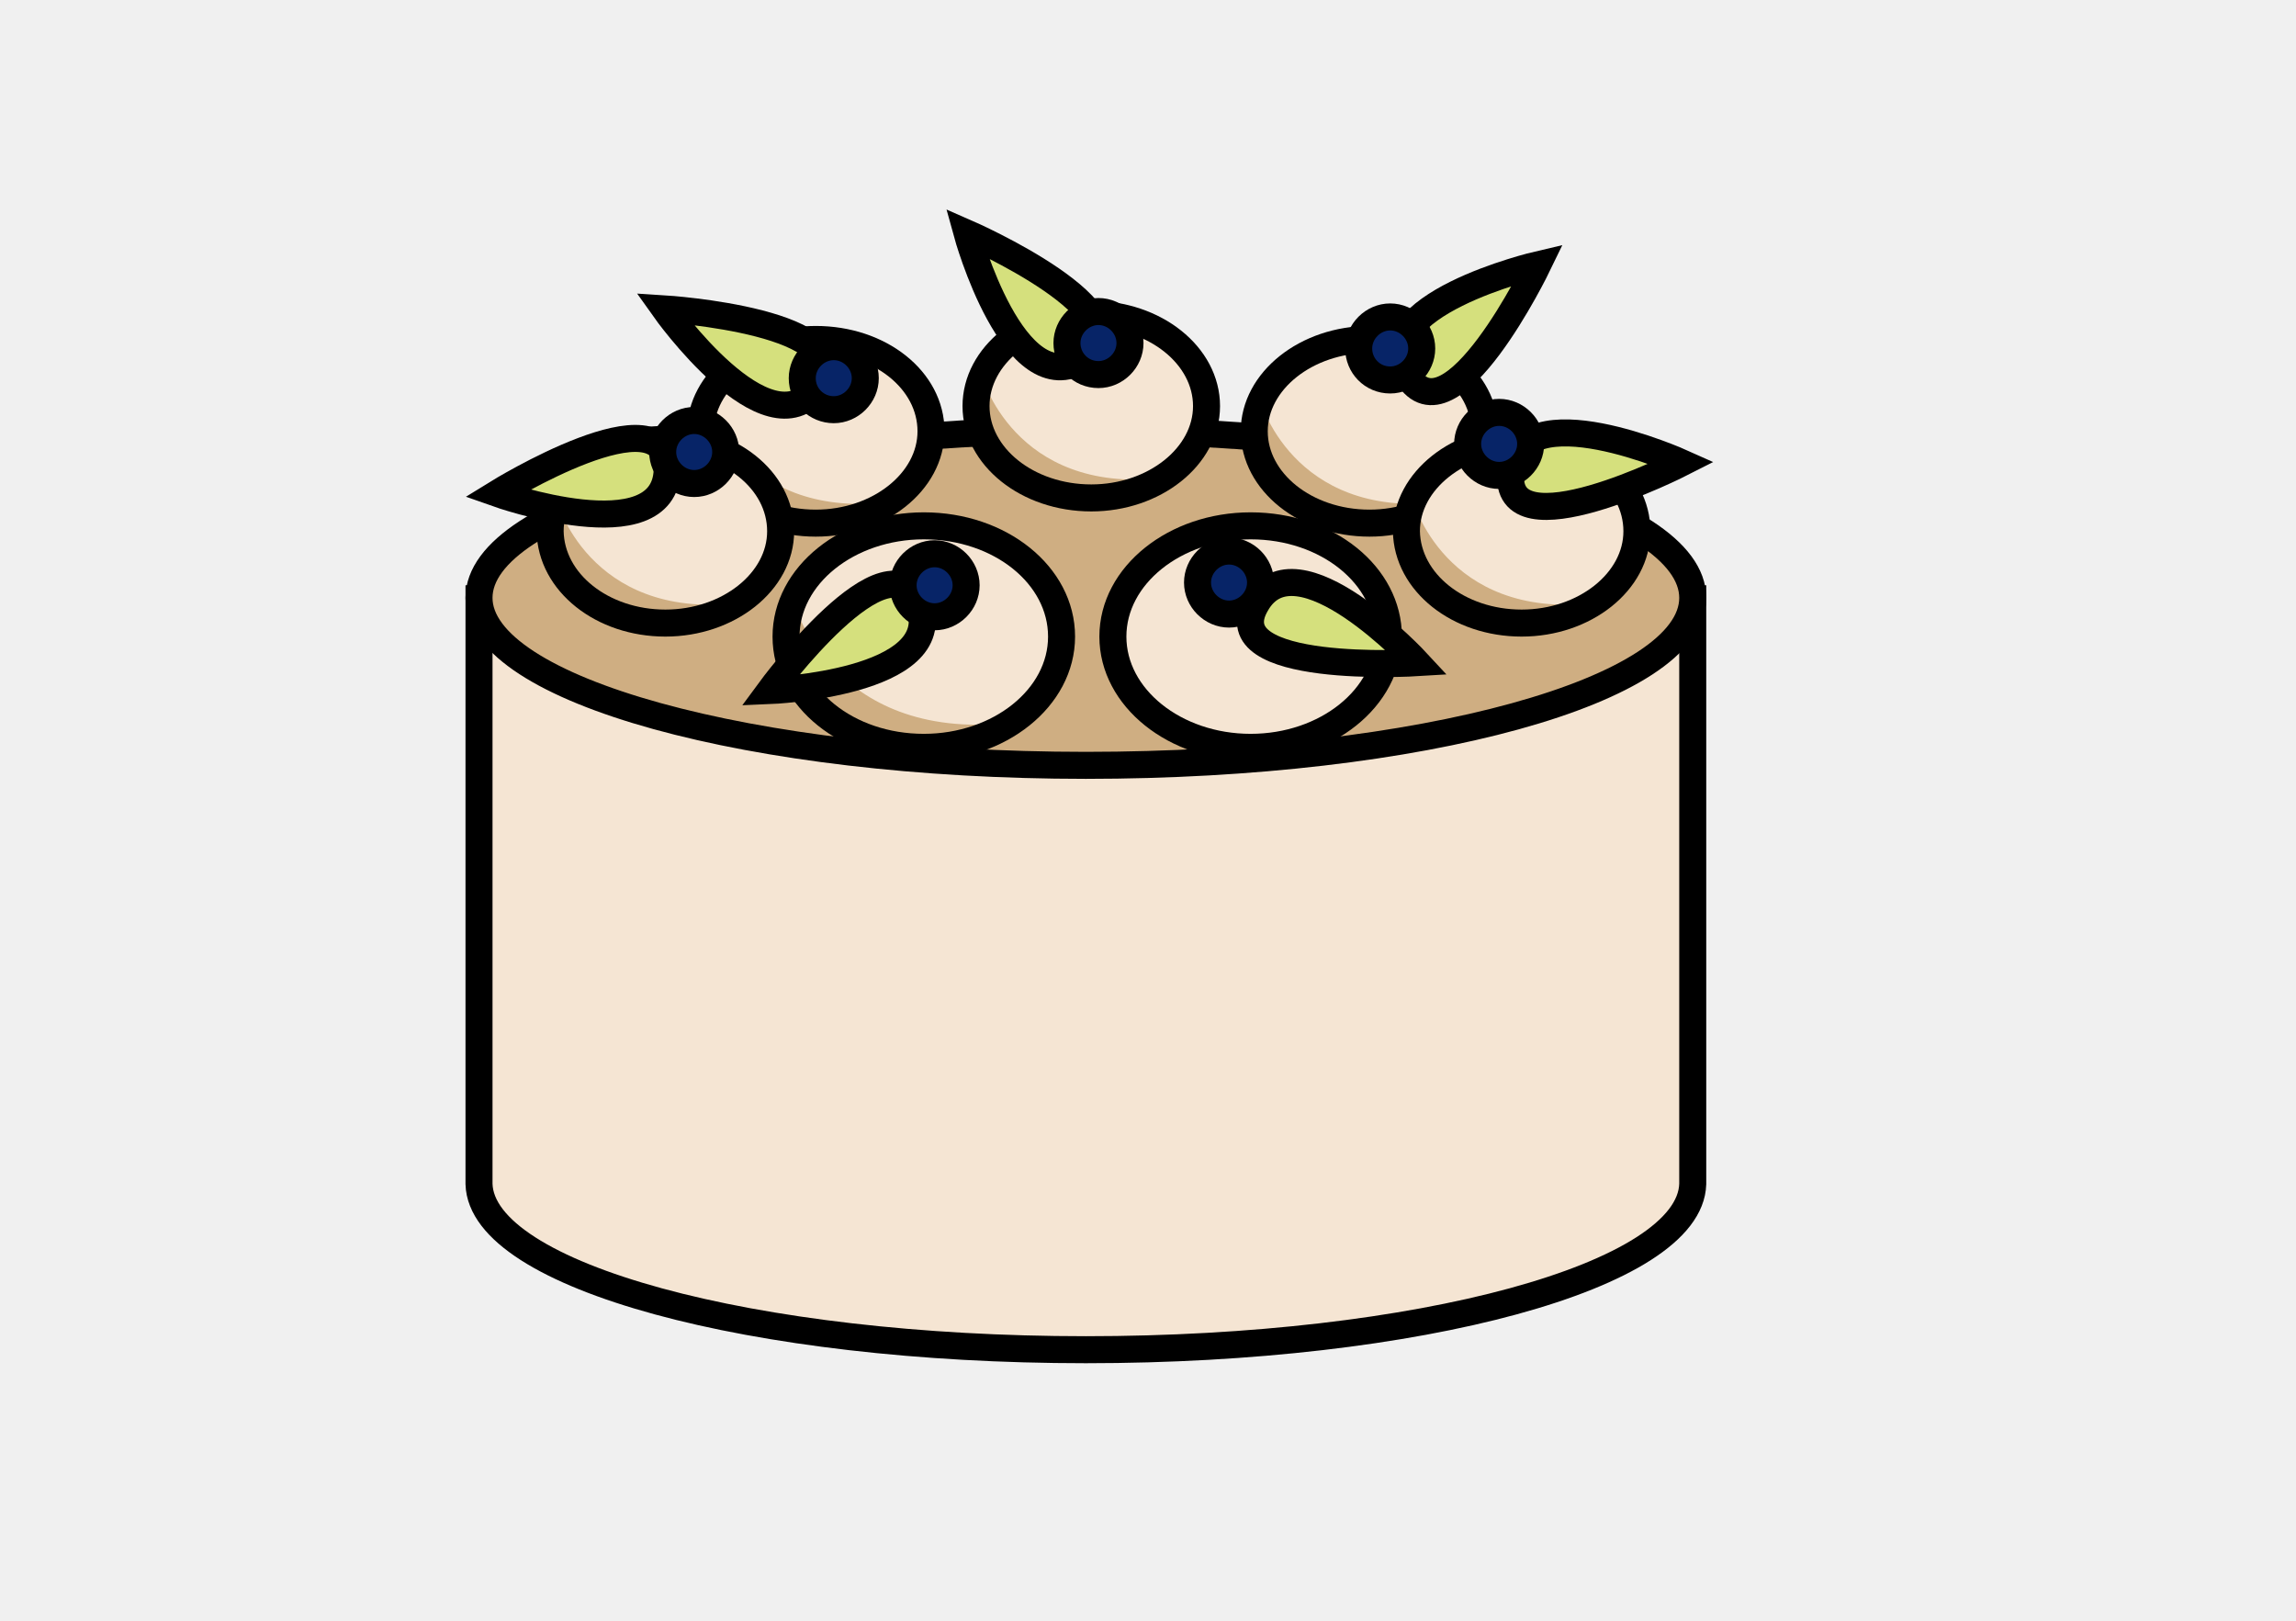
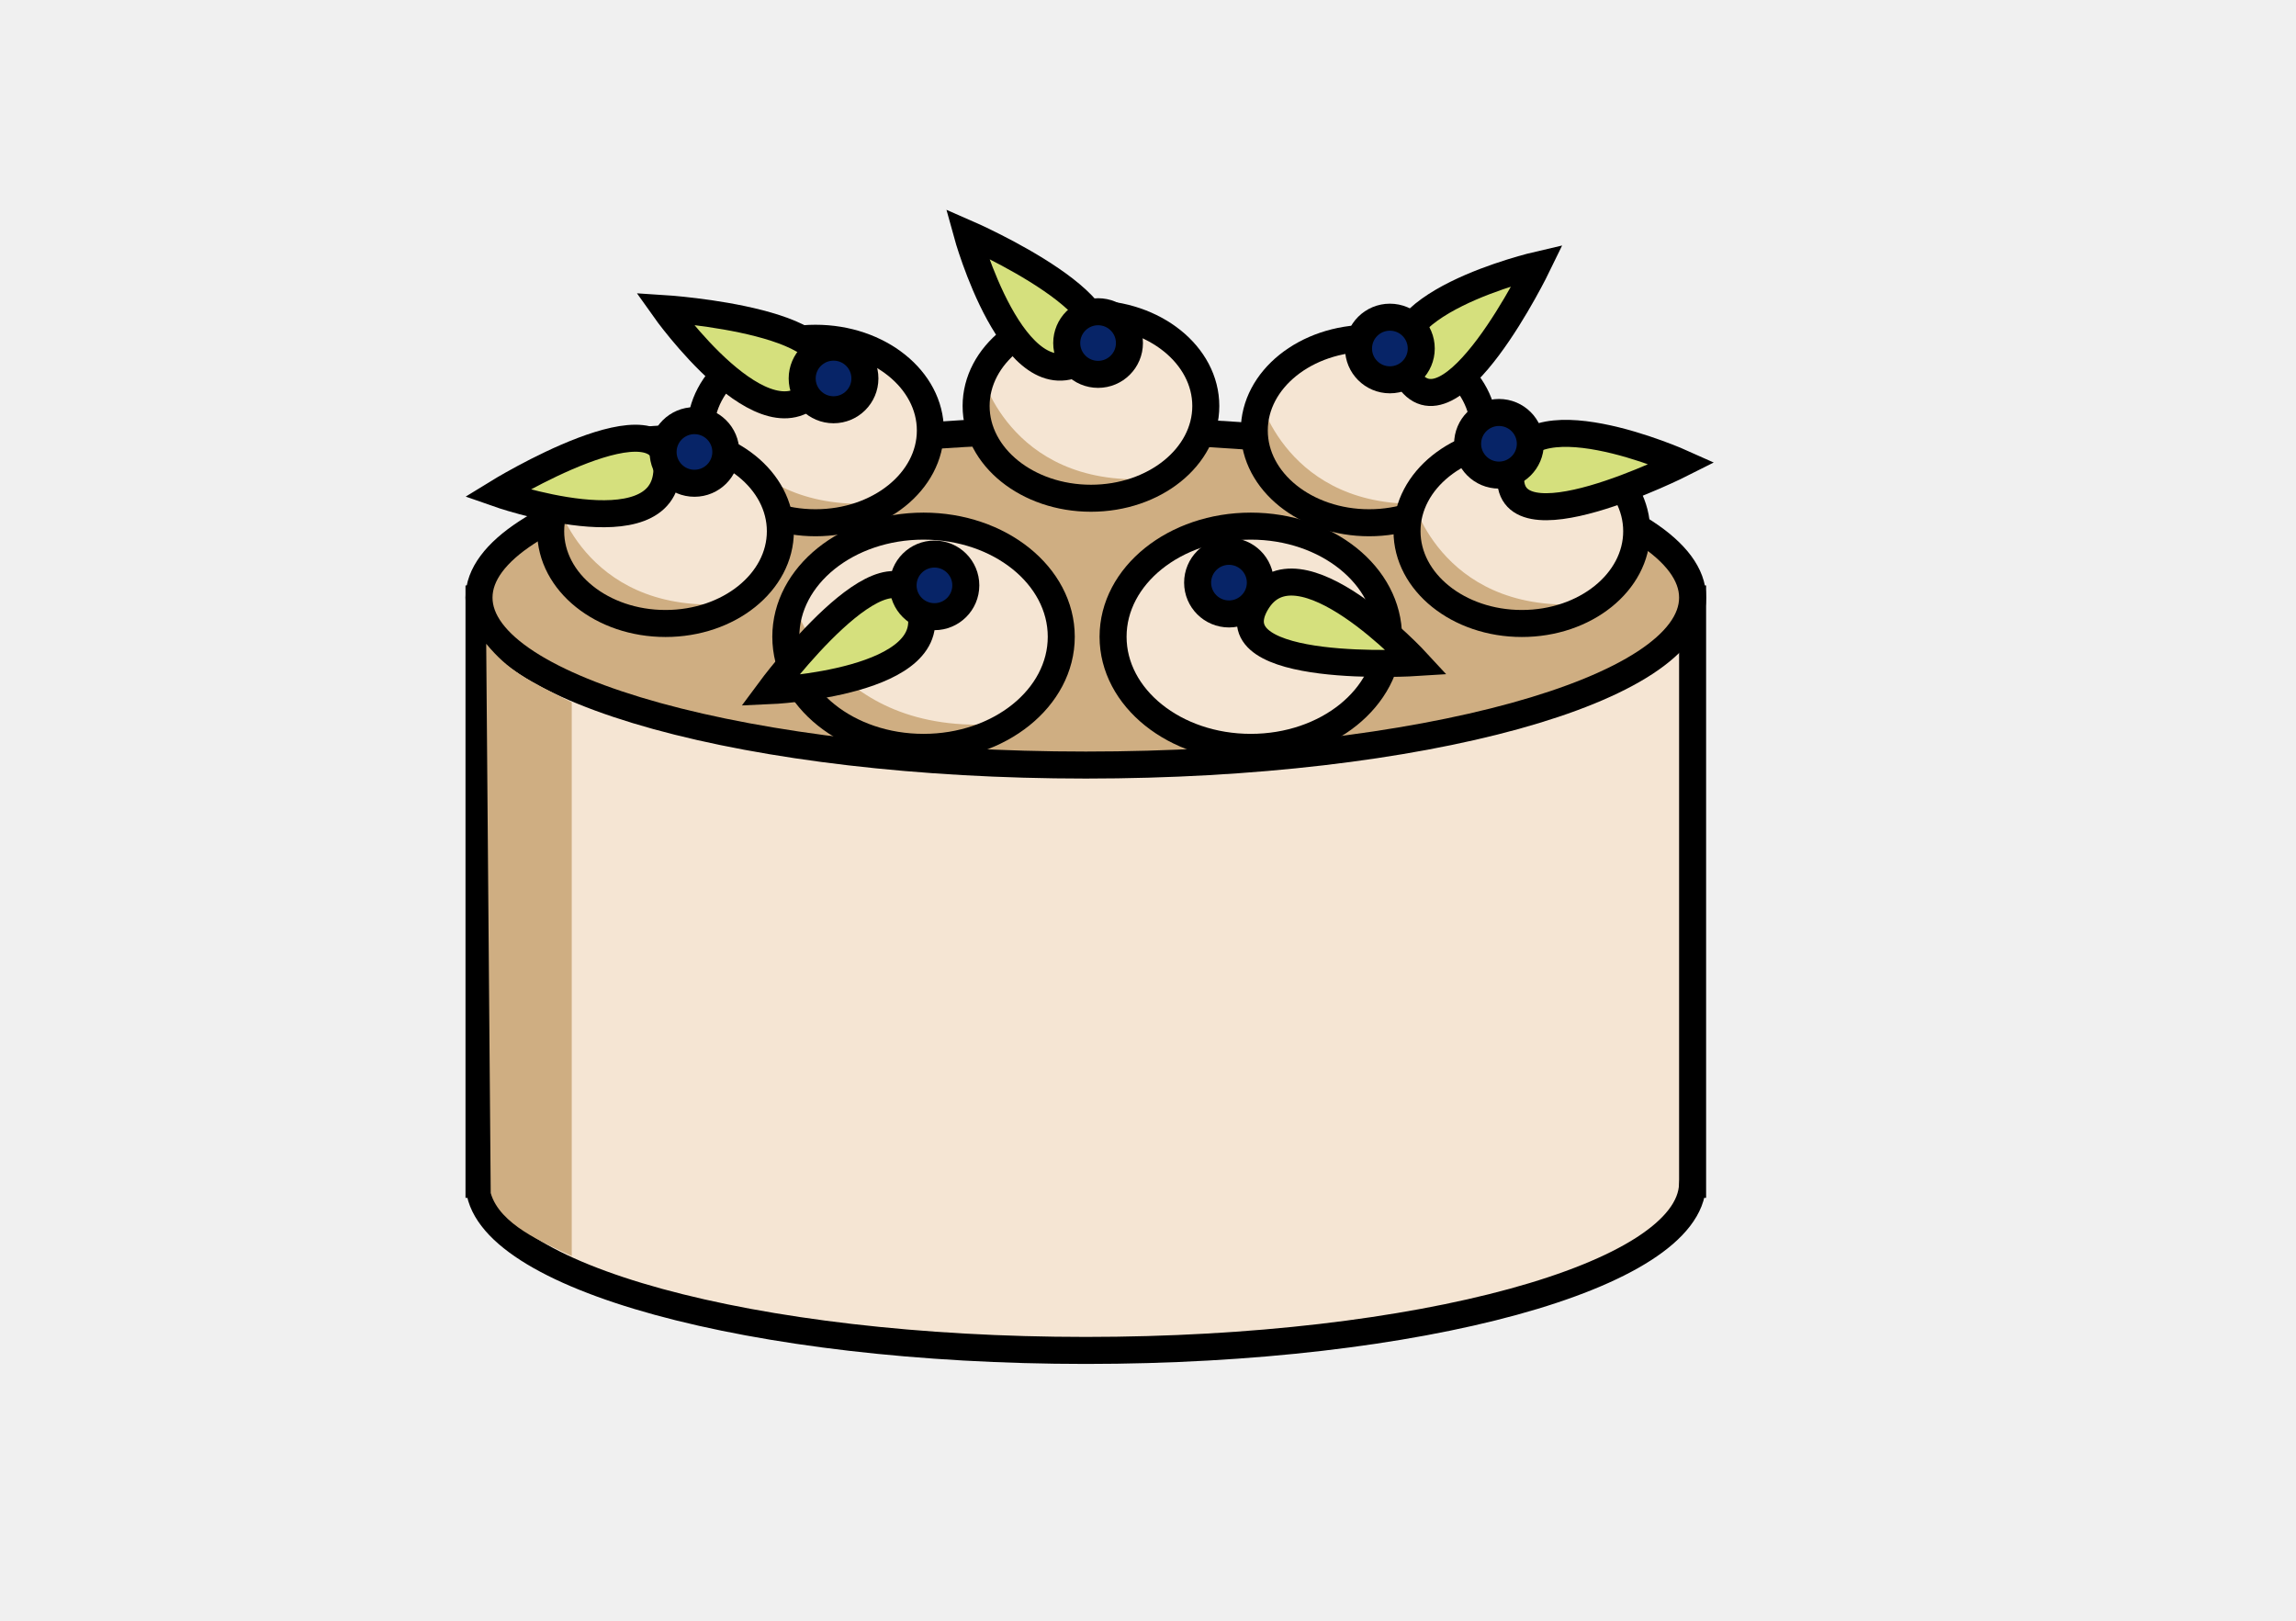
- <svg xmlns="http://www.w3.org/2000/svg" version="1.1" id="Layer_1" x="0px" y="0px" viewBox="0 0 255 180" style="enable-background:new 0 0 255 180;" xml:space="preserve">
-   <style type="text/css">
- 	.st0{fill:#F5E5D3;stroke:#000000;stroke-width:3;stroke-miterlimit:10;}
- 	.st1{fill:#CFAE82;stroke:#000000;stroke-width:3;stroke-miterlimit:10;}
- 	.st2{fill:#F5E5D3;}
- 	.st3{fill:#FFFFFF;filter:url(#Adobe_OpacityMaskFilter);}
- 	.st4{mask:url(#mask0_499_8509_00000107584670838734119040000016614641580812382341_);}
- 	.st5{fill:#CFAE82;}
- 	.st6{fill:none;stroke:#000000;stroke-width:3;stroke-miterlimit:10;}
- 	.st7{fill:#FFFFFF;filter:url(#Adobe_OpacityMaskFilter_00000033345355642914922090000002354887169288862871_);}
- 	.st8{mask:url(#mask1_499_8509_00000043419328126177857800000001350787314135311273_);}
- 	.st9{fill:#FFFFFF;filter:url(#Adobe_OpacityMaskFilter_00000077301175405641692900000018013933820417548706_);}
- 	.st10{mask:url(#mask2_499_8509_00000137812783924812234990000007075026886710125743_);}
- 	.st11{fill:#FFFFFF;filter:url(#Adobe_OpacityMaskFilter_00000148619257095321632620000005415790896715606452_);}
- 	.st12{mask:url(#mask3_499_8509_00000142899072129025370100000016588151427377440946_);}
- 	.st13{fill:#D5E07D;stroke:#000000;stroke-width:3;stroke-miterlimit:10;}
- 	.st14{fill:#FFFFFF;filter:url(#Adobe_OpacityMaskFilter_00000096760898224207752130000018367040984107881354_);}
- 	.st15{mask:url(#mask4_499_8509_00000058587580883633194610000004575515675112538779_);}
- 	.st16{fill:#FFFFFF;filter:url(#Adobe_OpacityMaskFilter_00000124142360879930916890000011164500434544505216_);}
- 	.st17{mask:url(#mask5_499_8509_00000059273022039445113950000003634330438617882246_);}
- 	.st18{fill:#072467;stroke:#000000;stroke-width:3;stroke-miterlimit:10;}
- </style>
-   <path class="st0" d="M53.2,66.5v65h0c0.3,10.2,30.3,18.4,67.4,18.4c37,0,67.1-8.2,67.4-18.4h0v-65H53.2z" />
-   <path class="st1" d="M120.6,85c37.2,0,67.4-8.3,67.4-18.6c0-10.3-30.2-18.6-67.4-18.6c-37.2,0-67.4,8.3-67.4,18.6  C53.2,76.6,83.4,85,120.6,85z" />
-   <path class="st2" d="M90.6,58.1c7,0,12.8-4.6,12.8-10.2c0-5.7-5.7-10.2-12.8-10.2c-7,0-12.8,4.6-12.8,10.2  C77.8,53.5,83.5,58.1,90.6,58.1z" />
-   <defs>
-     <filter id="Adobe_OpacityMaskFilter" filterUnits="userSpaceOnUse" x="77.7" y="44.3" width="20.8" height="13.4">
-       <feColorMatrix type="matrix" values="1 0 0 0 0  0 1 0 0 0  0 0 1 0 0  0 0 0 1 0" />
-     </filter>
-   </defs>
-   <mask maskUnits="userSpaceOnUse" x="77.7" y="44.3" width="20.8" height="13.4" id="mask0_499_8509_00000107584670838734119040000016614641580812382341_">
-     <path class="st3" d="M90.6,58.1c7,0,12.8-4.6,12.8-10.2c0-5.7-5.7-10.2-12.8-10.2c-7,0-12.8,4.6-12.8,10.2   C77.8,53.5,83.5,58.1,90.6,58.1z" />
+ <svg xmlns="http://www.w3.org/2000/svg" width="255" height="180" viewBox="0 0 255 180" fill="none">
+   <path d="M53.2 66.523V131.535H53.206C53.5 141.734 83.556 149.98 120.593 149.98C157.63 149.98 187.682 141.734 187.979 131.535H187.985V66.523H53.2Z" fill="#F5E5D3" stroke="black" stroke-width="3" stroke-miterlimit="10" />
+   <path d="M120.593 84.968C157.813 84.968 187.985 76.642 187.985 66.372C187.985 56.101 157.813 47.775 120.593 47.775C83.373 47.775 53.2 56.101 53.2 66.372C53.2 76.642 83.373 84.968 120.593 84.968Z" fill="#CFAE82" stroke="black" stroke-width="3" stroke-miterlimit="10" />
+   <path d="M90.573 58.057C97.617 58.057 103.328 53.47 103.328 47.812C103.328 42.154 97.617 37.567 90.573 37.567C83.529 37.567 77.818 42.154 77.818 47.812C77.818 53.47 83.529 58.057 90.573 58.057Z" fill="#F5E5D3" />
+   <mask id="mask0_499_8509" style="mask-type:luminance" maskUnits="userSpaceOnUse" x="77" y="37" width="27" height="22">
+     <path d="M90.573 58.057C97.617 58.057 103.328 53.47 103.328 47.812C103.328 42.154 97.617 37.567 90.573 37.567C83.529 37.567 77.818 42.154 77.818 47.812C77.818 53.47 83.529 58.057 90.573 58.057Z" fill="white" />
  </mask>
-   <g class="st4">
-     <path class="st5" d="M78.4,44.3c0,0,3.5,13.3,20.1,11.5c-0.7,1.1-18.3,3.8-16,0c1.8-3.5,5.1,3.3,0,0C75.2,51.1,78.4,44.3,78.4,44.3   z" />
+   <g mask="url(#mask0_499_8509)">
+     <path d="M78.448 44.313C78.448 44.313 81.901 57.57 98.563 55.792C97.894 56.92 80.257 59.553 82.577 55.792C84.391 52.305 87.705 59.042 82.577 55.792C75.229 51.132 78.448 44.313 78.448 44.313Z" fill="#CFAE82" />
  </g>
-   <path class="st6" d="M90.6,58.1c7,0,12.8-4.6,12.8-10.2c0-5.7-5.7-10.2-12.8-10.2c-7,0-12.8,4.6-12.8,10.2  C77.8,53.5,83.5,58.1,90.6,58.1z" />
-   <path class="st2" d="M121.2,55.3c7,0,12.8-4.6,12.8-10.2s-5.7-10.2-12.8-10.2s-12.8,4.6-12.8,10.2S114.1,55.3,121.2,55.3z" />
-   <defs>
-     <filter id="Adobe_OpacityMaskFilter_00000068647349358339681390000013834068505322614923_" filterUnits="userSpaceOnUse" x="108.3" y="41.6" width="20.8" height="13.4">
-       <feColorMatrix type="matrix" values="1 0 0 0 0  0 1 0 0 0  0 0 1 0 0  0 0 0 1 0" />
-     </filter>
-   </defs>
-   <mask maskUnits="userSpaceOnUse" x="108.3" y="41.6" width="20.8" height="13.4" id="mask1_499_8509_00000043419328126177857800000001350787314135311273_">
-     <path style="fill:#FFFFFF;filter:url(#Adobe_OpacityMaskFilter_00000068647349358339681390000013834068505322614923_);" d="   M121.2,55.3c7,0,12.8-4.6,12.8-10.2s-5.7-10.2-12.8-10.2s-12.8,4.6-12.8,10.2S114.1,55.3,121.2,55.3z" />
+   <path d="M90.573 58.057C97.617 58.057 103.328 53.47 103.328 47.812C103.328 42.154 97.617 37.567 90.573 37.567C83.529 37.567 77.818 42.154 77.818 47.812C77.818 53.47 83.529 58.057 90.573 58.057Z" stroke="black" stroke-width="3" stroke-miterlimit="10" />
+   <path d="M121.165 55.335C128.209 55.335 133.919 50.748 133.919 45.09C133.919 39.432 128.209 34.846 121.165 34.846C114.121 34.846 108.41 39.432 108.41 45.09C108.41 50.748 114.121 55.335 121.165 55.335Z" fill="#F5E5D3" />
+   <mask id="mask1_499_8509" style="mask-type:luminance" maskUnits="userSpaceOnUse" x="108" y="34" width="26" height="22">
+     <path d="M121.165 55.335C128.209 55.335 133.919 50.748 133.919 45.09C133.919 39.432 128.209 34.846 121.165 34.846C114.121 34.846 108.41 39.432 108.41 45.09C108.41 50.748 114.121 55.335 121.165 55.335Z" fill="white" />
  </mask>
-   <g class="st8">
-     <path class="st5" d="M109,41.6c0,0,3.5,13.3,20.1,11.5c-0.7,1.1-18.3,3.8-16,0c1.8-3.5,5.1,3.3,0,0C105.8,48.4,109,41.6,109,41.6z" />
+   <g mask="url(#mask1_499_8509)">
+     <path d="M109.04 41.592C109.04 41.592 112.493 54.848 129.155 53.07C128.486 54.198 110.848 56.832 113.169 53.07C114.983 49.584 118.296 56.321 113.169 53.07C105.821 48.41 109.04 41.592 109.04 41.592Z" fill="#CFAE82" />
  </g>
-   <path class="st6" d="M121.2,55.3c7,0,12.8-4.6,12.8-10.2s-5.7-10.2-12.8-10.2s-12.8,4.6-12.8,10.2S114.1,55.3,121.2,55.3z" />
-   <path class="st2" d="M152.1,58.1c7,0,12.8-4.6,12.8-10.2c0-5.7-5.7-10.2-12.8-10.2c-7,0-12.8,4.6-12.8,10.2  C139.3,53.5,145,58.1,152.1,58.1z" />
-   <defs>
-     <filter id="Adobe_OpacityMaskFilter_00000121975785906413018920000002458061534201423756_" filterUnits="userSpaceOnUse" x="139.2" y="44.3" width="20.8" height="13.4">
-       <feColorMatrix type="matrix" values="1 0 0 0 0  0 1 0 0 0  0 0 1 0 0  0 0 0 1 0" />
-     </filter>
-   </defs>
-   <mask maskUnits="userSpaceOnUse" x="139.2" y="44.3" width="20.8" height="13.4" id="mask2_499_8509_00000137812783924812234990000007075026886710125743_">
-     <path style="fill:#FFFFFF;filter:url(#Adobe_OpacityMaskFilter_00000121975785906413018920000002458061534201423756_);" d="   M152.1,58.1c7,0,12.8-4.6,12.8-10.2c0-5.7-5.7-10.2-12.8-10.2c-7,0-12.8,4.6-12.8,10.2C139.3,53.5,145,58.1,152.1,58.1z" />
+   <path d="M121.165 55.335C128.209 55.335 133.919 50.748 133.919 45.09C133.919 39.432 128.209 34.846 121.165 34.846C114.121 34.846 108.41 39.432 108.41 45.09C108.41 50.748 114.121 55.335 121.165 55.335Z" stroke="black" stroke-width="3" stroke-miterlimit="10" />
+   <path d="M152.059 58.057C159.103 58.057 164.814 53.47 164.814 47.812C164.814 42.154 159.103 37.567 152.059 37.567C145.015 37.567 139.305 42.154 139.305 47.812C139.305 53.47 145.015 58.057 152.059 58.057Z" fill="#F5E5D3" />
+   <mask id="mask2_499_8509" style="mask-type:luminance" maskUnits="userSpaceOnUse" x="139" y="37" width="26" height="22">
+     <path d="M152.059 58.057C159.103 58.057 164.814 53.47 164.814 47.812C164.814 42.154 159.103 37.567 152.059 37.567C145.015 37.567 139.305 42.154 139.305 47.812C139.305 53.47 145.015 58.057 152.059 58.057Z" fill="white" />
  </mask>
-   <g class="st10">
-     <path class="st5" d="M139.9,44.3c0,0,3.5,13.3,20.1,11.5c-0.7,1.1-18.3,3.8-16,0c1.8-3.5,5.1,3.3,0,0   C136.7,51.1,139.9,44.3,139.9,44.3z" />
+   <g mask="url(#mask2_499_8509)">
+     <path d="M139.935 44.313C139.935 44.313 143.388 57.57 160.05 55.792C159.38 56.92 141.743 59.553 144.063 55.792C145.877 52.305 149.191 59.042 144.063 55.792C136.715 51.132 139.935 44.313 139.935 44.313Z" fill="#CFAE82" />
  </g>
-   <path class="st6" d="M152.1,58.1c7,0,12.8-4.6,12.8-10.2c0-5.7-5.7-10.2-12.8-10.2c-7,0-12.8,4.6-12.8,10.2  C139.3,53.5,145,58.1,152.1,58.1z" />
-   <path class="st2" d="M169,69.2c7,0,12.8-4.6,12.8-10.2c0-5.7-5.7-10.2-12.8-10.2c-7,0-12.8,4.6-12.8,10.2  C156.3,64.7,162,69.2,169,69.2z" />
-   <defs>
-     <filter id="Adobe_OpacityMaskFilter_00000075853775633564069250000015605259355112274567_" filterUnits="userSpaceOnUse" x="156.2" y="55.5" width="20.8" height="13.4">
-       <feColorMatrix type="matrix" values="1 0 0 0 0  0 1 0 0 0  0 0 1 0 0  0 0 0 1 0" />
-     </filter>
-   </defs>
-   <mask maskUnits="userSpaceOnUse" x="156.2" y="55.5" width="20.8" height="13.4" id="mask3_499_8509_00000142899072129025370100000016588151427377440946_">
-     <path style="fill:#FFFFFF;filter:url(#Adobe_OpacityMaskFilter_00000075853775633564069250000015605259355112274567_);" d="   M169,69.2c7,0,12.8-4.6,12.8-10.2c0-5.7-5.7-10.2-12.8-10.2c-7,0-12.8,4.6-12.8,10.2C156.3,64.7,162,69.2,169,69.2z" />
+   <path d="M152.059 58.057C159.103 58.057 164.814 53.47 164.814 47.812C164.814 42.154 159.103 37.567 152.059 37.567C145.015 37.567 139.305 42.154 139.305 47.812C139.305 53.47 145.015 58.057 152.059 58.057Z" stroke="black" stroke-width="3" stroke-miterlimit="10" />
+   <path d="M169.021 69.245C176.065 69.245 181.776 64.658 181.776 59C181.776 53.343 176.065 48.756 169.021 48.756C161.977 48.756 156.267 53.343 156.267 59C156.267 64.658 161.977 69.245 169.021 69.245Z" fill="#F5E5D3" />
+   <mask id="mask3_499_8509" style="mask-type:luminance" maskUnits="userSpaceOnUse" x="156" y="48" width="26" height="22">
+     <path d="M169.021 69.245C176.065 69.245 181.776 64.658 181.776 59C181.776 53.343 176.065 48.756 169.021 48.756C161.977 48.756 156.267 53.343 156.267 59C156.267 64.658 161.977 69.245 169.021 69.245Z" fill="white" />
  </mask>
-   <g class="st12">
-     <path class="st5" d="M156.9,55.5c0,0,3.5,13.3,20.1,11.5c-0.7,1.1-18.3,3.8-16,0c1.8-3.5,5.1,3.3,0,0   C153.7,62.3,156.9,55.5,156.9,55.5z" />
+   <g mask="url(#mask3_499_8509)">
+     <path d="M156.897 55.502C156.897 55.502 160.35 68.758 177.011 66.98C176.342 68.108 158.705 70.742 161.025 66.98C162.839 63.494 166.153 70.231 161.025 66.98C153.677 62.321 156.897 55.502 156.897 55.502Z" fill="#CFAE82" />
  </g>
-   <path class="st6" d="M169,69.2c7,0,12.8-4.6,12.8-10.2c0-5.7-5.7-10.2-12.8-10.2c-7,0-12.8,4.6-12.8,10.2  C156.3,64.7,162,69.2,169,69.2z" />
-   <path class="st13" d="M73.8,34.3c0,0,11.4,16.1,16.9,8.8C96.2,35.7,73.8,34.3,73.8,34.3z" />
-   <path class="st2" d="M73.9,69.2c7,0,12.8-4.6,12.8-10.2c0-5.7-5.7-10.2-12.8-10.2c-7,0-12.8,4.6-12.8,10.2  C61.2,64.7,66.9,69.2,73.9,69.2z" />
-   <defs>
-     <filter id="Adobe_OpacityMaskFilter_00000060032560469940641030000005346620068099134873_" filterUnits="userSpaceOnUse" x="61.1" y="55.5" width="20.8" height="13.4">
-       <feColorMatrix type="matrix" values="1 0 0 0 0  0 1 0 0 0  0 0 1 0 0  0 0 0 1 0" />
-     </filter>
-   </defs>
-   <mask maskUnits="userSpaceOnUse" x="61.1" y="55.5" width="20.8" height="13.4" id="mask4_499_8509_00000058587580883633194610000004575515675112538779_">
-     <path style="fill:#FFFFFF;filter:url(#Adobe_OpacityMaskFilter_00000060032560469940641030000005346620068099134873_);" d="   M73.9,69.2c7,0,12.8-4.6,12.8-10.2c0-5.7-5.7-10.2-12.8-10.2c-7,0-12.8,4.6-12.8,10.2C61.2,64.7,66.9,69.2,73.9,69.2z" />
+   <path d="M169.021 69.245C176.065 69.245 181.776 64.658 181.776 59C181.776 53.343 176.065 48.756 169.021 48.756C161.977 48.756 156.267 53.343 156.267 59C156.267 64.658 161.977 69.245 169.021 69.245Z" stroke="black" stroke-width="3" stroke-miterlimit="10" />
+   <path d="M73.781 34.272C73.781 34.272 85.179 50.385 90.707 43.044C96.234 35.702 73.781 34.272 73.781 34.272Z" fill="#D5E07D" stroke="black" stroke-width="3" stroke-miterlimit="10" />
+   <path d="M73.915 69.245C80.959 69.245 86.669 64.658 86.669 59C86.669 53.343 80.959 48.756 73.915 48.756C66.871 48.756 61.16 53.343 61.16 59C61.16 64.658 66.871 69.245 73.915 69.245Z" fill="#F5E5D3" />
+   <mask id="mask4_499_8509" style="mask-type:luminance" maskUnits="userSpaceOnUse" x="61" y="48" width="26" height="22">
+     <path d="M73.915 69.245C80.959 69.245 86.669 64.658 86.669 59C86.669 53.343 80.959 48.756 73.915 48.756C66.871 48.756 61.16 53.343 61.16 59C61.16 64.658 66.871 69.245 73.915 69.245Z" fill="white" />
  </mask>
-   <g class="st15">
-     <path class="st5" d="M61.8,55.5c0,0,3.5,13.3,20.1,11.5c-0.7,1.1-18.3,3.8-16,0c1.8-3.5,5.1,3.3,0,0C58.6,62.3,61.8,55.5,61.8,55.5   z" />
+   <g mask="url(#mask4_499_8509)">
+     <path d="M61.79 55.502C61.79 55.502 65.243 68.758 81.905 66.98C81.236 68.108 63.599 70.742 65.919 66.98C67.733 63.494 71.046 70.231 65.919 66.98C58.571 62.321 61.79 55.502 61.79 55.502Z" fill="#CFAE82" />
  </g>
-   <path class="st6" d="M73.9,69.2c7,0,12.8-4.6,12.8-10.2c0-5.7-5.7-10.2-12.8-10.2c-7,0-12.8,4.6-12.8,10.2  C61.2,64.7,66.9,69.2,73.9,69.2z" />
-   <path class="st13" d="M55.2,54.8c0,0,18.6,6.6,18.9-2.6C74.3,43,55.2,54.8,55.2,54.8z" />
-   <path class="st2" d="M102.6,83c8.4,0,15.3-5.5,15.3-12.3s-6.8-12.3-15.3-12.3c-8.4,0-15.3,5.5-15.3,12.3S94.1,83,102.6,83z" />
-   <defs>
-     <filter id="Adobe_OpacityMaskFilter_00000023255494822862363780000005948876310708680090_" filterUnits="userSpaceOnUse" x="87.2" y="66.5" width="25" height="16.1">
-       <feColorMatrix type="matrix" values="1 0 0 0 0  0 1 0 0 0  0 0 1 0 0  0 0 0 1 0" />
-     </filter>
-   </defs>
-   <mask maskUnits="userSpaceOnUse" x="87.2" y="66.5" width="25" height="16.1" id="mask5_499_8509_00000059273022039445113950000003634330438617882246_">
-     <path style="fill:#FFFFFF;filter:url(#Adobe_OpacityMaskFilter_00000023255494822862363780000005948876310708680090_);" d="   M102.6,83c8.4,0,15.3-5.5,15.3-12.3s-6.8-12.3-15.3-12.3c-8.4,0-15.3,5.5-15.3,12.3S94.1,83,102.6,83z" />
+   <path d="M73.915 69.245C80.959 69.245 86.669 64.658 86.669 59C86.669 53.343 80.959 48.756 73.915 48.756C66.871 48.756 61.16 53.343 61.16 59C61.16 64.658 66.871 69.245 73.915 69.245Z" stroke="black" stroke-width="3" stroke-miterlimit="10" />
+   <path d="M55.184 54.782C55.184 54.782 73.817 61.349 74.075 52.169C74.332 42.986 55.184 54.782 55.184 54.782Z" fill="#D5E07D" stroke="black" stroke-width="3" stroke-miterlimit="10" />
+   <path d="M102.571 83.003C111.019 83.003 117.867 77.502 117.867 70.717C117.867 63.932 111.019 58.432 102.571 58.432C94.124 58.432 87.275 63.932 87.275 70.717C87.275 77.502 94.124 83.003 102.571 83.003Z" fill="#F5E5D3" />
+   <mask id="mask5_499_8509" style="mask-type:luminance" maskUnits="userSpaceOnUse" x="87" y="58" width="31" height="26">
+     <path d="M102.571 83.003C111.019 83.003 117.867 77.502 117.867 70.717C117.867 63.932 111.019 58.432 102.571 58.432C94.124 58.432 87.275 63.932 87.275 70.717C87.275 77.502 94.124 83.003 102.571 83.003Z" fill="white" />
  </mask>
-   <g class="st17">
-     <path class="st5" d="M88,66.5c0,0,4.1,15.9,24.1,13.8c-0.8,1.4-22,4.5-19.2,0c2.2-4.2,6.1,3.9,0,0C84.2,74.7,88,66.5,88,66.5" />
+   <g mask="url(#mask5_499_8509)">
+     <path d="M88.033 66.523C88.033 66.523 92.173 82.419 112.155 80.288C111.355 81.642 90.201 84.799 92.982 80.288C95.157 76.106 99.131 84.185 92.982 80.288C84.171 74.7 88.03 66.523 88.03 66.523" fill="#CFAE82" />
  </g>
-   <path class="st6" d="M102.6,83c8.4,0,15.3-5.5,15.3-12.3s-6.8-12.3-15.3-12.3c-8.4,0-15.3,5.5-15.3,12.3S94.1,83,102.6,83z" />
-   <path class="st13" d="M85.5,76.7c0,0,19.7-0.8,16.6-9.5C98.8,58.6,85.5,76.7,85.5,76.7z" />
-   <path class="st0" d="M138.9,83c8.4,0,15.3-5.5,15.3-12.3s-6.8-12.3-15.3-12.3c-8.4,0-15.3,5.5-15.3,12.3S130.5,83,138.9,83z" />
-   <path class="st18" d="M92.6,45.5c1.9,0,3.5-1.6,3.5-3.5c0-1.9-1.6-3.5-3.5-3.5c-1.9,0-3.5,1.6-3.5,3.5C89.1,44,90.7,45.5,92.6,45.5z  " />
-   <path class="st13" d="M107.4,25.9c0,0,5.2,19,12.9,14C128,34.9,107.4,25.9,107.4,25.9z" />
-   <path class="st13" d="M170.8,29.4c0,0-19.3,4.5-14.5,12.3S170.8,29.4,170.8,29.4z" />
-   <path class="st13" d="M186.8,51.4c0,0-18-8.1-19,1C166.8,61.6,186.8,51.4,186.8,51.4z" />
-   <path class="st13" d="M157.4,73.6c0,0-13.4-14.5-17.9-6.5C134.9,75,157.4,73.6,157.4,73.6z" />
-   <path class="st18" d="M122,41.6c1.9,0,3.5-1.6,3.5-3.5c0-1.9-1.6-3.5-3.5-3.5c-1.9,0-3.5,1.6-3.5,3.5C118.5,40,120,41.6,122,41.6z" />
-   <path class="st18" d="M154.4,42.2c1.9,0,3.5-1.6,3.5-3.5c0-1.9-1.6-3.5-3.5-3.5c-1.9,0-3.5,1.6-3.5,3.5  C150.9,40.6,152.4,42.2,154.4,42.2z" />
-   <path class="st18" d="M77.1,53.7c1.9,0,3.5-1.6,3.5-3.5c0-1.9-1.6-3.5-3.5-3.5s-3.5,1.6-3.5,3.5C73.6,52.1,75.2,53.7,77.1,53.7z" />
-   <path class="st18" d="M103.8,68.5c1.9,0,3.5-1.6,3.5-3.5c0-1.9-1.6-3.5-3.5-3.5c-1.9,0-3.5,1.6-3.5,3.5  C100.3,66.9,101.9,68.5,103.8,68.5z" />
-   <path class="st18" d="M136.5,68.2c1.9,0,3.5-1.6,3.5-3.5s-1.6-3.5-3.5-3.5s-3.5,1.6-3.5,3.5S134.6,68.2,136.5,68.2z" />
-   <path class="st18" d="M166.5,52.8c1.9,0,3.5-1.6,3.5-3.5c0-1.9-1.6-3.5-3.5-3.5c-1.9,0-3.5,1.6-3.5,3.5  C163,51.2,164.6,52.8,166.5,52.8z" />
+   <path d="M102.571 83.003C111.019 83.003 117.867 77.502 117.867 70.717C117.867 63.932 111.019 58.432 102.571 58.432C94.124 58.432 87.275 63.932 87.275 70.717C87.275 77.502 94.124 83.003 102.571 83.003Z" stroke="black" stroke-width="3" stroke-miterlimit="10" />
+   <path d="M85.47 76.713C85.47 76.713 105.212 75.867 102.02 67.252C98.827 58.637 85.47 76.713 85.47 76.713Z" fill="#D5E07D" stroke="black" stroke-width="3" stroke-miterlimit="10" />
+   <path d="M138.917 83.003C147.365 83.003 154.213 77.502 154.213 70.717C154.213 63.932 147.365 58.432 138.917 58.432C130.469 58.432 123.621 63.932 123.621 70.717C123.621 77.502 130.469 83.003 138.917 83.003Z" fill="#F5E5D3" stroke="black" stroke-width="3" stroke-miterlimit="10" />
+   <path d="M92.576 45.508C94.5 45.508 96.059 43.952 96.059 42.031C96.059 40.111 94.5 38.554 92.576 38.554C90.652 38.554 89.093 40.111 89.093 42.031C89.093 43.952 90.652 45.508 92.576 45.508Z" fill="#072467" stroke="black" stroke-width="3" stroke-miterlimit="10" />
+   <path d="M107.393 25.929C107.393 25.929 112.608 44.954 120.314 39.932C128.016 34.909 107.393 25.929 107.393 25.929Z" fill="#D5E07D" stroke="black" stroke-width="3" stroke-miterlimit="10" />
+   <path d="M170.775 29.434C170.775 29.434 151.523 33.888 156.248 41.768C160.973 49.648 170.775 29.434 170.775 29.434Z" fill="#D5E07D" stroke="black" stroke-width="3" stroke-miterlimit="10" />
+   <path d="M186.849 51.447C186.849 51.447 168.833 43.343 167.807 52.469C166.78 61.598 186.849 51.447 186.849 51.447Z" fill="#D5E07D" stroke="black" stroke-width="3" stroke-miterlimit="10" />
+   <path d="M157.384 73.581C157.384 73.581 144.015 59.054 139.471 67.043C134.931 75.032 157.384 73.581 157.384 73.581Z" fill="#D5E07D" stroke="black" stroke-width="3" stroke-miterlimit="10" />
+   <path d="M121.956 41.577C123.88 41.577 125.439 40.02 125.439 38.099C125.439 36.179 123.88 34.622 121.956 34.622C120.032 34.622 118.473 36.179 118.473 38.099C118.473 40.02 120.032 41.577 121.956 41.577Z" fill="#072467" stroke="black" stroke-width="3" stroke-miterlimit="10" />
+   <path d="M154.365 42.182C156.289 42.182 157.848 40.625 157.848 38.705C157.848 36.784 156.289 35.227 154.365 35.227C152.441 35.227 150.882 36.784 150.882 38.705C150.882 40.625 152.441 42.182 154.365 42.182Z" fill="#072467" stroke="black" stroke-width="3" stroke-miterlimit="10" />
+   <path d="M77.129 53.672C79.052 53.672 80.612 52.116 80.612 50.195C80.612 48.275 79.052 46.718 77.129 46.718C75.205 46.718 73.645 48.275 73.645 50.195C73.645 52.116 75.205 53.672 77.129 53.672Z" fill="#072467" stroke="black" stroke-width="3" stroke-miterlimit="10" />
+   <path d="M103.782 68.489C105.706 68.489 107.265 66.932 107.265 65.011C107.265 63.091 105.706 61.534 103.782 61.534C101.858 61.534 100.299 63.091 100.299 65.011C100.299 66.932 101.858 68.489 103.782 68.489Z" fill="#072467" stroke="black" stroke-width="3" stroke-miterlimit="10" />
+   <path d="M136.494 68.186C138.418 68.186 139.977 66.629 139.977 64.709C139.977 62.788 138.418 61.231 136.494 61.231C134.57 61.231 133.011 62.788 133.011 64.709C133.011 66.629 134.57 68.186 136.494 68.186Z" fill="#072467" stroke="black" stroke-width="3" stroke-miterlimit="10" />
+   <path d="M166.48 52.765C168.404 52.765 169.963 51.208 169.963 49.288C169.963 47.367 168.404 45.81 166.48 45.81C164.557 45.81 162.997 47.367 162.997 49.288C162.997 51.208 164.557 52.765 166.48 52.765Z" fill="#072467" stroke="black" stroke-width="3" stroke-miterlimit="10" />
+   <path d="M63.5 78C58.5 75.5 56.5 74.5 54 71.5L54.5 132.5C55.5 136 60.333 138 63.5 139.5V78Z" fill="#CFAE82" />
</svg>
